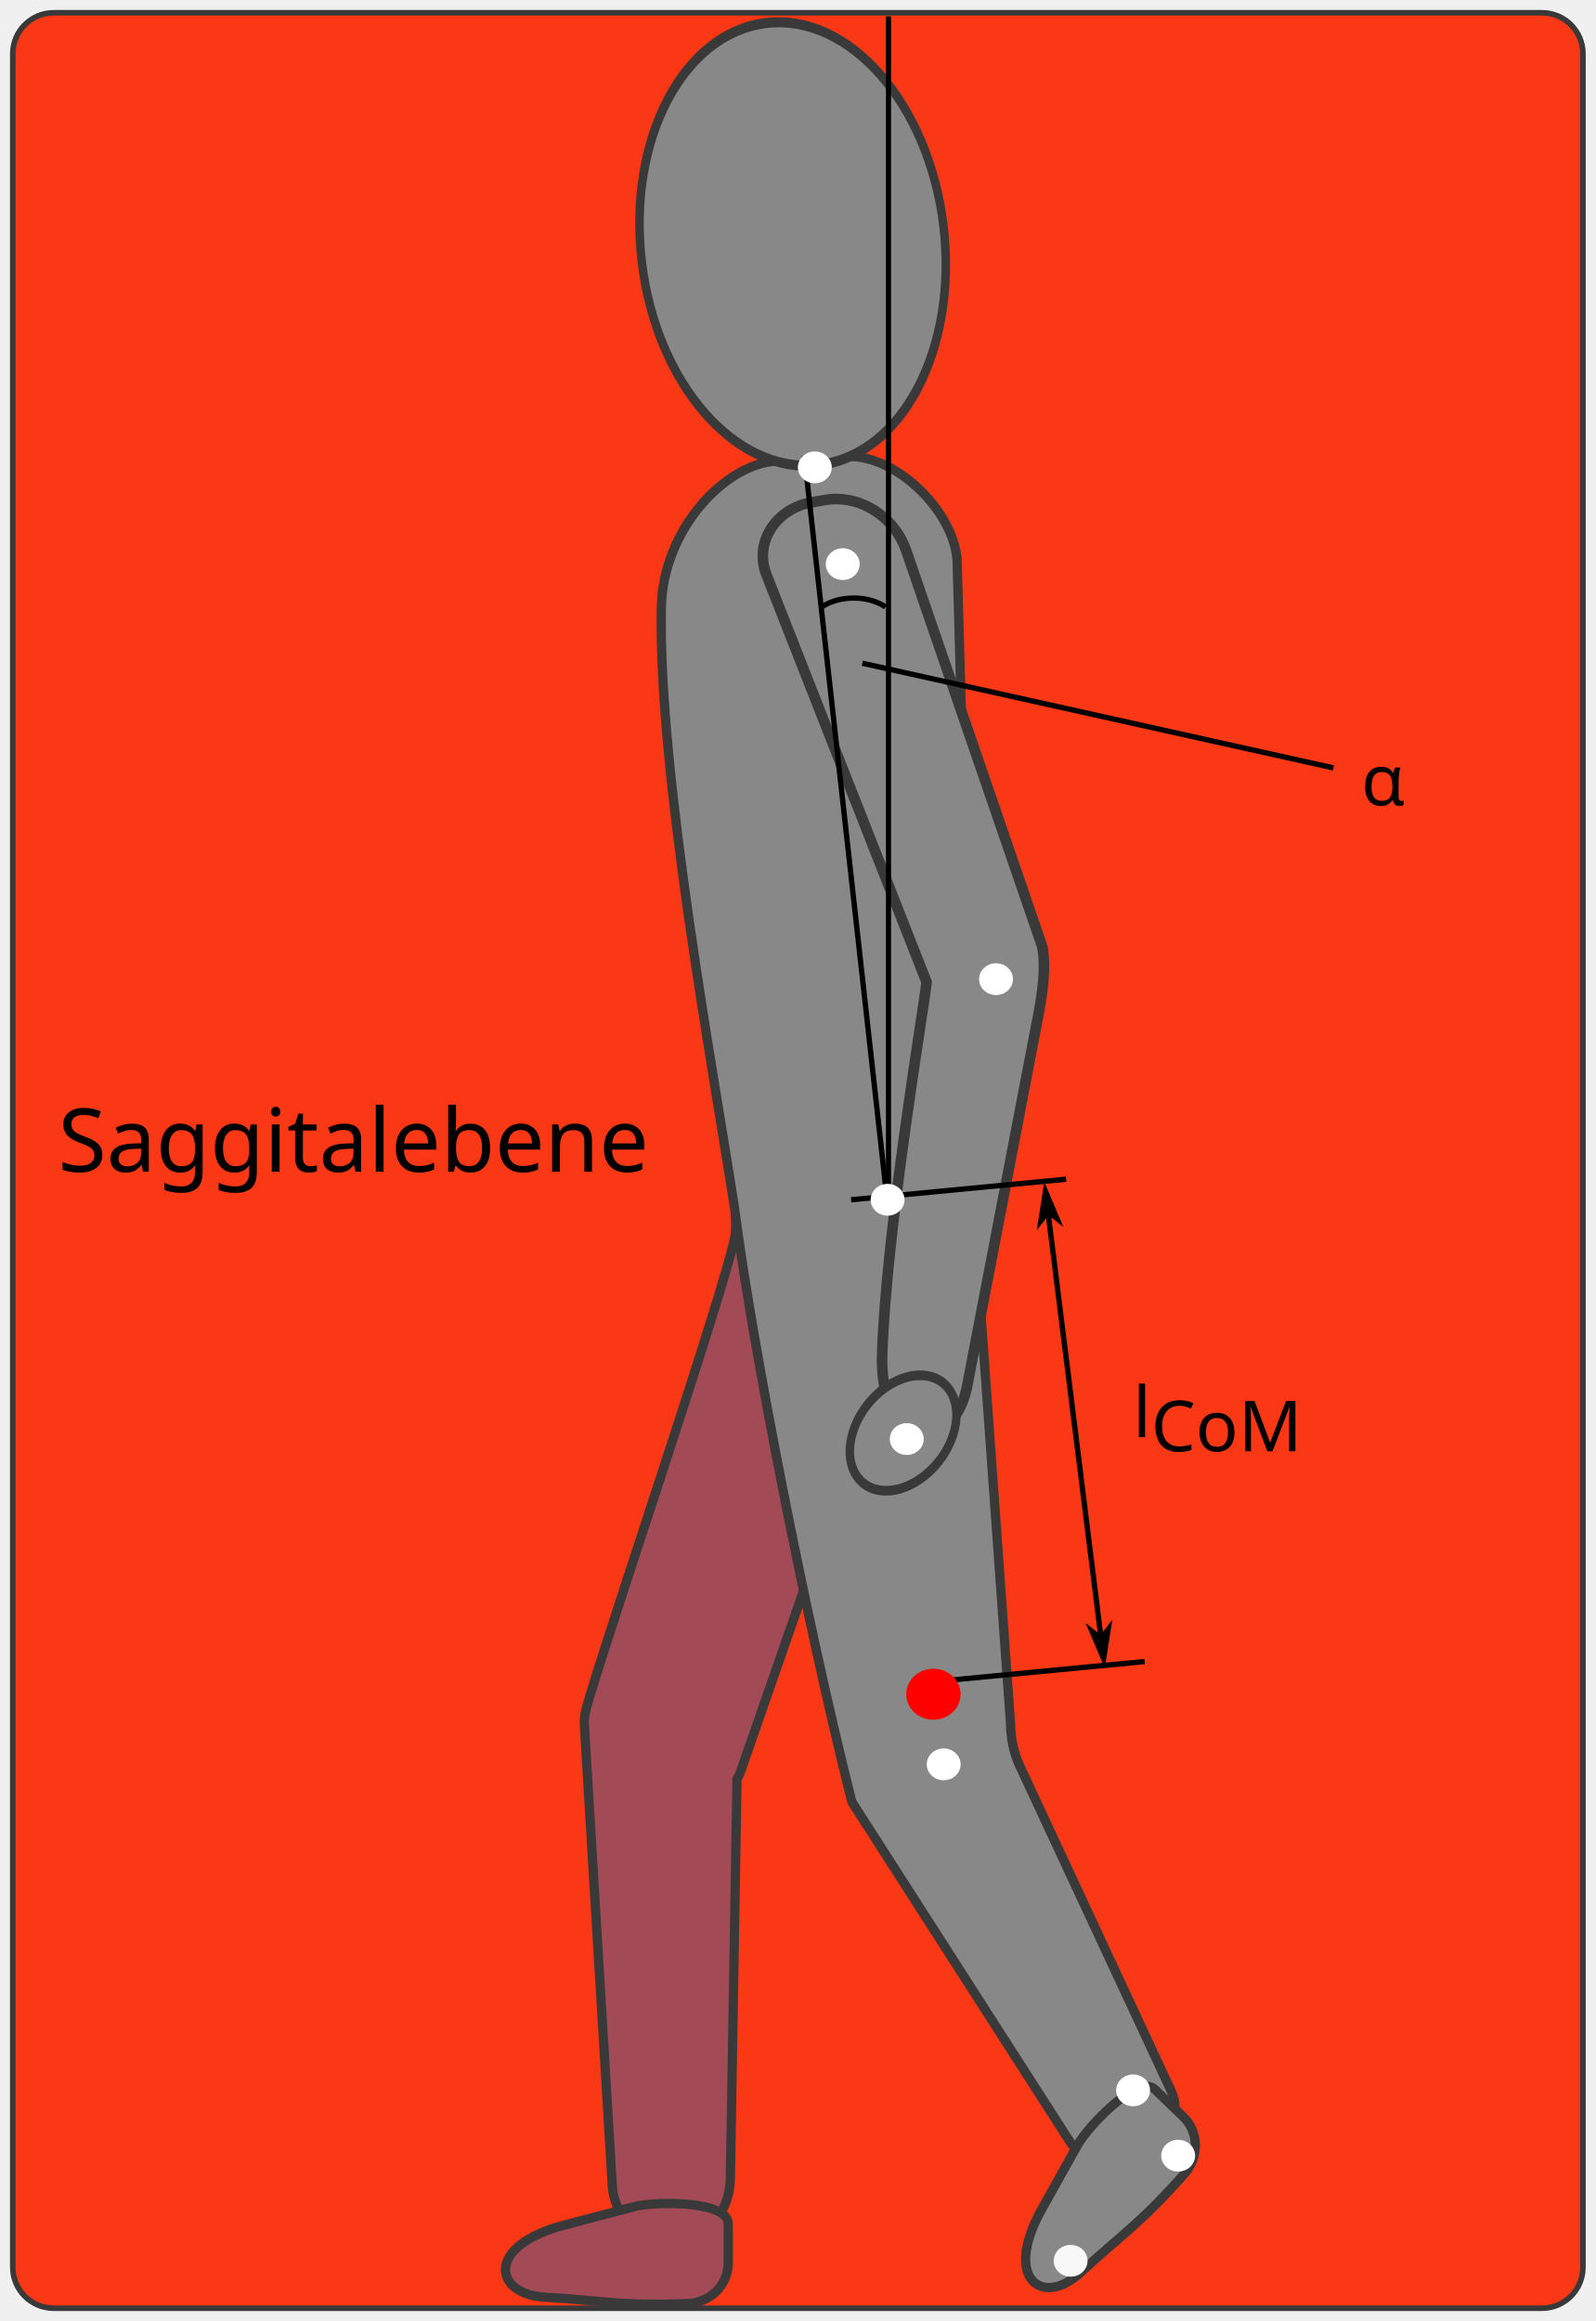
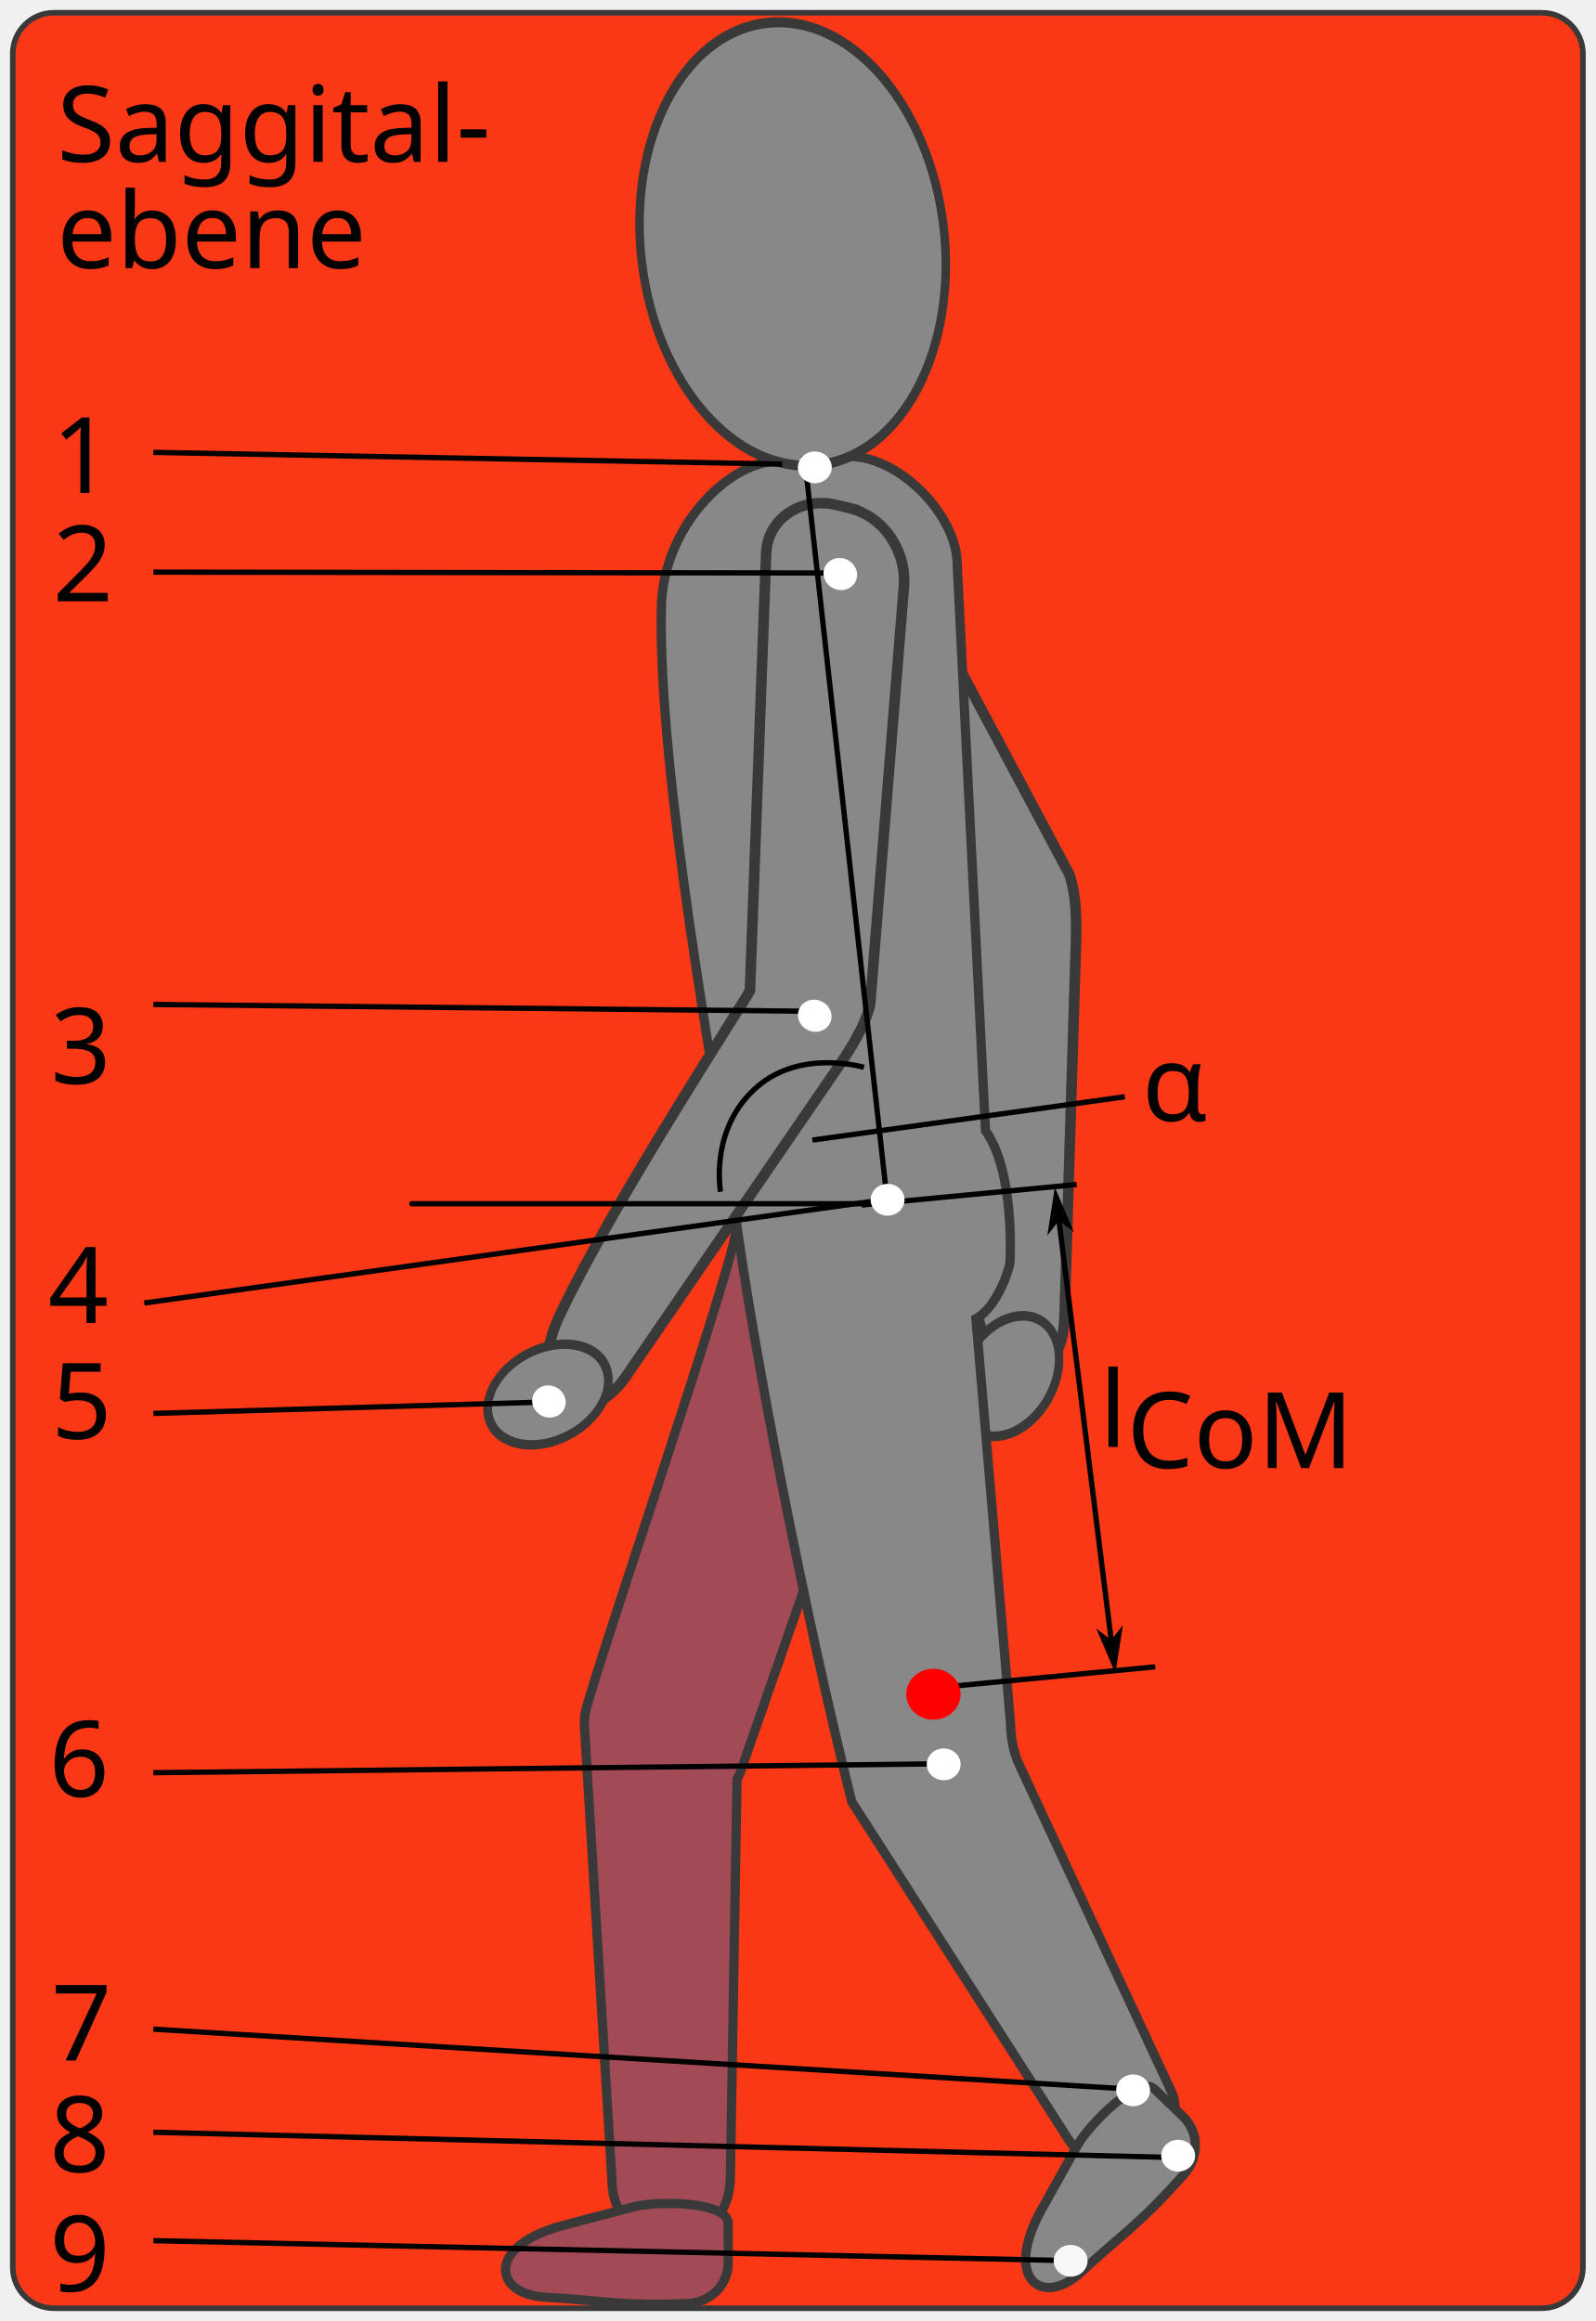
<svg xmlns="http://www.w3.org/2000/svg" xmlns:ns1="http://www.openswatchbook.org/uri/2009/osb" width="319.367mm" height="464.548mm" viewBox="0 0 1131.616 1646.036" id="svg2" version="1.1">
  <defs id="defs4">
    <marker orient="auto" refY="0" refX="0" id="Arrow1Mend" style="overflow:visible">
      <path id="path5106" d="M 0,0 5,-5 -12.5,0 5,5 Z" style="fill:#000000;fill-opacity:1;fill-rule:evenodd;stroke:#000000;stroke-width:1pt;stroke-opacity:1" transform="matrix(-0.4,0,0,-0.4,-4,0)" />
    </marker>
    <marker orient="auto" refY="0" refX="0" id="Arrow1Mstart" style="overflow:visible">
      <path id="path5103" d="M 0,0 5,-5 -12.5,0 5,5 Z" style="fill:#000000;fill-opacity:1;fill-rule:evenodd;stroke:#000000;stroke-width:1pt;stroke-opacity:1" transform="matrix(0.4,0,0,0.4,4,0)" />
    </marker>
    <marker style="overflow:visible" id="marker7049" refX="0" refY="0" orient="auto">
      <path transform="matrix(-0.4,0,0,-0.4,-4,0)" style="fill:#000000;fill-opacity:1;fill-rule:evenodd;stroke:#000000;stroke-width:1pt;stroke-opacity:1" d="M 0,0 5,-5 -12.5,0 5,5 Z" id="path7047" />
    </marker>
    <marker style="overflow:visible" id="marker7015" refX="0" refY="0" orient="auto">
      <path transform="matrix(0.4,0,0,0.4,4,0)" style="fill:#000000;fill-opacity:1;fill-rule:evenodd;stroke:#000000;stroke-width:1pt;stroke-opacity:1" d="M 0,0 5,-5 -12.5,0 5,5 Z" id="path7013" />
    </marker>
    <marker orient="auto" refY="0" refX="0" id="Arrow1Lstart" style="overflow:visible">
      <path id="path5024" d="M 0,0 5,-5 -12.5,0 5,5 Z" style="fill:#000000;fill-opacity:1;fill-rule:evenodd;stroke:#000000;stroke-width:1pt;stroke-opacity:1" transform="matrix(0.8,0,0,0.8,10,0)" />
    </marker>
    <linearGradient id="linearGradient6179" ns1:paint="gradient">
      <stop style="stop-color:#000000;stop-opacity:1;" offset="0" id="stop6181" />
      <stop style="stop-color:#000000;stop-opacity:0;" offset="1" id="stop6183" />
    </linearGradient>
    <linearGradient id="linearGradient6125" ns1:paint="solid">
      <stop style="stop-color:#ababab;stop-opacity:1;" offset="0" id="stop6127" />
    </linearGradient>
    <clipPath clipPathUnits="userSpaceOnUse" id="clipPath6197">
      <rect style="fill:none;fill-opacity:1;stroke:none;stroke-width:2;stroke-miterlimit:4;stroke-dasharray:none;stroke-dashoffset:0;stroke-opacity:1" id="rect6199" width="1903.127" height="44.447" x="-569.726" y="894.778" transform="rotate(-31.21607)" />
    </clipPath>
  </defs>
  <g id="layer5" style="display:inline" transform="translate(-174.0023,-44.35425)">
    <rect style="display:inline;fill:#fa3815;fill-opacity:1;stroke:#393939;stroke-width:3.941;stroke-miterlimit:4;stroke-dasharray:none;stroke-dashoffset:40;stroke-opacity:1" id="rect5381" width="1113.502" height="1627.922" x="-1296.561" y="53.411" ry="29.069" transform="scale(-1,1)" />
-     <rect style="fill:#fa3815;fill-opacity:1;stroke:#393939;stroke-width:3.75;stroke-miterlimit:4;stroke-dasharray:none;stroke-dashoffset:40;stroke-opacity:1" id="rect5395" width="3.75" height="5.625" x="-643.371" y="1187.274" ry="1.875" transform="scale(-1,1)" />
  </g>
  <g id="layer6" style="display:inline" transform="translate(-174.0023,-44.35425)">
    <path style="display:inline;opacity:1;fill:#a24b56;fill-opacity:1;stroke:#393939;stroke-width:6.562;stroke-miterlimit:4;stroke-dasharray:none;stroke-opacity:1" d="m 695.688,893.291 h 3e-5 c -0.177,7.929 0.253,16.968 -0.053,25.421 -4.927,34.369 -109.284,338.187 -106.857,342.404 -0.407,2.082 -0.476,4.971 -0.234,8.959 l 19.669,324.576 c 1.398,23.073 21.381,40.373 44.443,38.813 l 0.463,0.322 c 23.063,-1.56 38.428,-21.331 38.815,-44.443 l 4.708,-281.453 c 0.01,-0.585 -0.007,-1.174 -0.028,-1.765 0.979,-1.496 1.823,-3.209 2.509,-5.178 l 47.141,-135.438 z" id="path5391" />
    <path style="display:inline;opacity:1;fill:#a24b56;fill-opacity:1;stroke:#393939;stroke-width:6.562;stroke-miterlimit:4;stroke-dasharray:none;stroke-opacity:1" d="m 623.994,1609.268 c 15.501,-4.073 66.431,-3.972 66.431,12.056 v 27.773 c 0,16.028 -12.915,28.322 -28.931,28.931 -49.113,1.866 -60.375,-2.233 -101.381,-4.556 -35.738,-2.024 -42.451,-36.264 13.931,-51.079 z" id="rect4943" />
-     <text xml:space="preserve" style="font-style:normal;font-weight:normal;font-size:37.5px;line-height:23.438px;font-family:sans-serif;letter-spacing:0px;word-spacing:0px;fill:#000000;fill-opacity:1;stroke:none;stroke-width:0.938px;stroke-linecap:butt;stroke-linejoin:miter;stroke-opacity:1" x="215.186" y="875.328" id="text5401">
-       <tspan id="tspan5399" x="215.186" y="875.328" style="font-size:62.5px;stroke-width:0.938px">Saggitalebene</tspan>
-     </text>
  </g>
  <g id="layer3" style="display:inline;opacity:1" transform="translate(488.0313,-1072.862)">
-     <path style="fill:#888889;fill-opacity:1;stroke:#393939;stroke-width:6.562;stroke-miterlimit:4;stroke-dasharray:none;stroke-opacity:1" d="m 113.898,1396.589 v 10e-5 c -0.563,0.01 -1.125,0.03 -1.685,0.062 l -50.301,3.305 c -35.5,2.014 -79.648,48.109 -80.912,102.968 -2.717,117.871 38.338,337.188 51.859,426.821 12.597,97.121 50.322,290.476 83.194,420.976 l 153.523,239.297 c 9.421,14.685 28.479,25.954 43.231,15.753 l 12.764,-8.828 c 14.752,-10.201 24.601,-25.52 16.954,-41.113 L 234.87,2324.628 c -4.089,-8.691 -6.049,-18.894 -6.257,-29.26 l -23.22,-321.074 c -0.135,-1.869 -0.496,-3.652 -1.046,-5.347 -0.11,-6.008 -0.194,-11.447 -0.145,-16.003 l -13.398,-479.13 c 0.383,-35.339 -41.412,-77.845 -76.908,-77.225 z" id="rect4918" />
-     <path style="fill:#888889;fill-opacity:1;stroke:#393939;stroke-width:7.502;stroke-miterlimit:4;stroke-dasharray:none;stroke-opacity:1" d="m 106.199,1426.775 c -3.062,-0.074 -6.156,0.148 -9.254,0.692 l -9.509,1.67 c -24.786,4.354 -41.096,28.008 -31.89,51.429 l 113.535,288.827 c -1.215,13.685 -28.797,176.318 -31.536,264.39 -0.696,22.375 4.923,39.402 17.122,64.936 16.611,-3.535 37.521,-13.391 43.266,-43.345 l 50.425,-262.917 c 2.676,-14.319 5.546,-32.352 2.836,-47.952 l -96.66,-281.327 c -7.155,-20.825 -26.906,-35.881 -48.336,-36.403 z" id="rect4921" />
+     <path id="path4550" d="m 76.828,1402.03 c -3.035,0.411 -6.055,1.119 -9.028,2.147 l -9.125,3.153 c -23.786,8.219 -36.15,34.154 -23.355,55.825 l 157.783,267.237 c 0.964,13.705 -0.551,178.654 10.673,266.05 2.851,22.203 11.093,38.128 27.176,61.411 15.843,-6.118 34.931,-19.156 35.867,-49.642 l 8.211,-267.583 c 0.378,-14.562 0.36,-32.822 -4.783,-47.797 L 130.313,1430.331 c -10.358,-19.431 -32.241,-31.175 -53.485,-28.301 z" style="fill:#888889;fill-opacity:1;stroke:#393939;stroke-width:7.502;stroke-miterlimit:4;stroke-dasharray:none;stroke-opacity:1" />
+     <ellipse transform="matrix(-0.7029255,-0.7112635,-0.6072583,0.7945045,0,0)" ry="44.94" rx="32.977" cy="1290.891" cx="-1438.478" id="ellipse4552" style="fill:#888889;fill-opacity:1;stroke:#393939;stroke-width:6.442;stroke-miterlimit:4;stroke-dasharray:none;stroke-opacity:1" />
+     <path style="fill:#888889;fill-opacity:1;stroke:#393939;stroke-width:6.562;stroke-miterlimit:4;stroke-dasharray:none;stroke-opacity:1" d="m 113.898,1396.589 v 10e-5 c -0.563,0.01 -1.125,0.03 -1.685,0.062 l -50.301,3.305 c -35.5,2.014 -79.648,48.109 -80.912,102.968 -2.717,117.871 38.338,337.188 51.859,426.821 12.597,97.121 50.322,290.476 83.194,420.976 l 153.523,239.297 c 9.421,14.685 28.479,25.954 43.231,15.753 l 12.764,-8.828 c 14.752,-10.201 24.601,-25.52 16.954,-41.113 L 234.87,2324.628 c -4.089,-8.691 -6.049,-18.894 -6.257,-29.26 l -24.545,-287.265 c 16.141,-8.708 24.695,-38.786 24.145,-40.481 0.342,-6.347 2.695,-64.99 -17.38,-92.901 l -20.027,-400.906 c 0.383,-35.339 -41.412,-77.845 -76.908,-77.225 z" id="rect4918" />
+     <path style="fill:#888889;fill-opacity:1;stroke:#393939;stroke-width:7.502;stroke-miterlimit:4;stroke-dasharray:none;stroke-opacity:1" d="m 123.239,1436.306 c -2.776,-1.293 -5.701,-2.327 -8.758,-3.068 l -9.383,-2.274 c -24.458,-5.927 -48.869,9.226 -49.803,34.374 l -11.507,310.127 c -6.589,12.056 -96.936,150.069 -134.684,229.688 -9.59,20.227 -11.253,38.081 -10.289,66.363 16.638,3.406 39.745,2.74 56.994,-22.414 L 107.216,1828.321 c 8.182,-12.053 18.027,-27.431 21.785,-42.812 l 23.972,-296.502 c 1.775,-21.948 -10.302,-43.649 -29.734,-52.702 z" id="rect4921" />
    <path id="path5045" d="m 276.164,2594.108 c 7.82,-13.99 43.224,-50.601 54.768,-39.482 l 20.003,19.267 c 11.544,11.119 11.439,28.949 0.767,40.907 -32.727,36.668 -43.493,41.935 -73.612,69.858 -26.25,24.336 -55.568,5.417 -27.125,-45.468 z" style="fill:#888889;fill-opacity:1;stroke:#393939;stroke-width:6.562;stroke-miterlimit:4;stroke-dasharray:none;stroke-opacity:1" />
    <g id="g4949" transform="matrix(0.1273856,1.061933,0.8929611,-0.1071164,-2287.701,246.4376)" style="fill:#888889;fill-opacity:1;stroke:#393939;stroke-width:6.691;stroke-miterlimit:4;stroke-dasharray:none;stroke-opacity:1">
      <ellipse ry="119.781" rx="147.58" cy="2475.015" cx="1190.83" id="path4928" style="fill:#888889;fill-opacity:1;stroke:#393939;stroke-width:6.691;stroke-miterlimit:4;stroke-dasharray:none;stroke-opacity:1" />
    </g>
-     <ellipse style="fill:#888889;fill-opacity:1;stroke:#393939;stroke-width:6.442;stroke-miterlimit:4;stroke-dasharray:none;stroke-opacity:1" id="path5075" cx="-1635.843" cy="1101.613" rx="32.977" ry="44.94" transform="matrix(-0.581596,-0.8134778,-0.7252643,0.6884705,0,0)" />
+     <ellipse style="fill:#888889;fill-opacity:1;stroke:#393939;stroke-width:6.442;stroke-miterlimit:4;stroke-dasharray:none;stroke-opacity:1" id="path5075" cx="-1923.023" cy="530.256" rx="32.977" ry="44.94" transform="matrix(-0.2075472,-0.978225,-0.9401399,0.3407888,0,0)" />
+     <path style="fill:none;stroke:#000000;stroke-width:3.75;stroke-linecap:butt;stroke-linejoin:miter;stroke-opacity:1;stroke-miterlimit:4;stroke-dasharray:none" d="m 140.061,1926.537 c -339.814,0 -336.593,0 -336.593,0" id="path68111" />
  </g>
  <g id="layer4" style="display:inline" transform="translate(-174.0023,-44.35425)">
-     <path style="display:inline;fill:none;stroke:#000000;stroke-width:3.75;stroke-linecap:butt;stroke-linejoin:miter;stroke-miterlimit:4;stroke-dasharray:none;stroke-opacity:1" d="M 833.258,1237.278 985.728,1222.694" id="path5088" />
-     <path id="path5090" d="m 777.573,895.215 152.47,-14.584" style="display:inline;fill:none;stroke:#000000;stroke-width:3.75;stroke-linecap:butt;stroke-linejoin:miter;stroke-miterlimit:4;stroke-dasharray:none;stroke-opacity:1" />
-     <path style="display:inline;fill:none;stroke:#000000;stroke-width:3.75;stroke-linecap:butt;stroke-linejoin:miter;stroke-miterlimit:4;stroke-dasharray:none;stroke-opacity:1;marker-start:url(#Arrow1Mstart);marker-end:url(#Arrow1Mend)" d="M 915.459,889.912 956.56,1220.042" id="path5092" />
-     <text xml:space="preserve" style="font-style:normal;font-weight:normal;font-size:37.5px;line-height:23.438px;font-family:sans-serif;letter-spacing:0px;word-spacing:0px;fill:#000000;fill-opacity:1;stroke:none;stroke-width:0.938px;stroke-linecap:butt;stroke-linejoin:miter;stroke-opacity:1" x="977.386" y="1063.595" id="text5365">
-       <tspan id="tspan5363" x="977.386" y="1063.595" style="font-size:50px;stroke-width:0.938px">l<tspan style="font-size:50px;baseline-shift:sub" id="tspan5367">CoM</tspan>
+     <path style="display:inline;fill:none;stroke:#000000;stroke-width:3.75;stroke-linecap:butt;stroke-linejoin:miter;stroke-miterlimit:4;stroke-dasharray:none;stroke-opacity:1" d="M 840.758,1241.028 993.228,1226.444" id="path5088" />
+     <path id="path5090" d="m 785.073,898.965 152.47,-14.584" style="display:inline;fill:none;stroke:#000000;stroke-width:3.75;stroke-linecap:butt;stroke-linejoin:miter;stroke-miterlimit:4;stroke-dasharray:none;stroke-opacity:1" />
+     <path style="display:inline;fill:none;stroke:#000000;stroke-width:3.75;stroke-linecap:butt;stroke-linejoin:miter;stroke-miterlimit:4;stroke-dasharray:none;stroke-opacity:1;marker-start:url(#Arrow1Mstart);marker-end:url(#Arrow1Mend)" d="M 922.959,893.662 964.06,1223.792" id="path5092" />
+     <text xml:space="preserve" style="font-style:normal;font-weight:normal;font-size:37.5px;line-height:23.438px;font-family:sans-serif;letter-spacing:0px;word-spacing:0px;fill:#000000;fill-opacity:1;stroke:none;stroke-width:0.938px;stroke-linecap:butt;stroke-linejoin:miter;stroke-opacity:1" x="953.707" y="1070.491" id="text5365">
+       <tspan id="tspan5363" x="953.707" y="1070.491" style="font-size:75px;stroke-width:0.938px">l<tspan style="font-size:75px;baseline-shift:sub" id="tspan5367">CoM</tspan>
      </tspan>
    </text>
    <path style="fill:none;stroke:#000000;stroke-width:3.75;stroke-linecap:butt;stroke-linejoin:miter;stroke-miterlimit:4;stroke-dasharray:none;stroke-dashoffset:0;stroke-opacity:1" d="M 802.759,892.356 744.433,367.744" id="path5369" />
-     <path style="fill:none;stroke:#000000;stroke-width:3.614;stroke-linecap:butt;stroke-linejoin:miter;stroke-miterlimit:4;stroke-dasharray:none;stroke-dashoffset:37.5;stroke-opacity:1" d="M 804.09,888.586 V 55.968" id="path5371" />
-     <path style="fill:none;stroke:#000000;stroke-width:3.75;stroke-linecap:butt;stroke-linejoin:miter;stroke-miterlimit:4;stroke-dasharray:none;stroke-opacity:1" d="m 785.528,514.703 334.108,74.246" id="path5373" />
-     <path style="fill:none;stroke:#000000;stroke-width:3.75;stroke-linecap:butt;stroke-linejoin:miter;stroke-miterlimit:4;stroke-dasharray:none;stroke-opacity:1" d="m 802.039,474.859 c 0,0 -7.912,-6.137 -21.563,-6.356 -15.16,-0.243 -23.206,6.085 -23.206,6.085" id="path5375" />
-     <text xml:space="preserve" style="font-style:normal;font-weight:normal;font-size:37.5px;line-height:23.438px;font-family:sans-serif;letter-spacing:0px;word-spacing:0px;fill:#000000;fill-opacity:1;stroke:none;stroke-width:0.938px;stroke-linecap:butt;stroke-linejoin:miter;stroke-opacity:1" x="1139.344" y="615.466" id="text5379">
-       <tspan id="tspan5377" x="1139.344" y="615.466" style="font-size:50px;stroke-width:0.938px">α</tspan>
+     <path style="fill:none;stroke:#000000;stroke-width:3.75;stroke-linecap:butt;stroke-linejoin:miter;stroke-miterlimit:4;stroke-dasharray:none;stroke-opacity:1" d="m 750.098,852.906 221.608,-30.754" id="path5373" />
+     <path style="fill:none;stroke:#000000;stroke-width:3.75;stroke-linecap:butt;stroke-linejoin:miter;stroke-miterlimit:4;stroke-dasharray:none;stroke-opacity:1" d="m 786.693,801.312 c 0,0 -44.015,-13.194 -75.3,13.404 -34.745,29.54 -26.416,74.835 -26.416,74.835" id="path5375" />
+     <text xml:space="preserve" style="font-style:normal;font-weight:normal;font-size:37.5px;line-height:23.438px;font-family:sans-serif;letter-spacing:0px;word-spacing:0px;fill:#000000;fill-opacity:1;stroke:none;stroke-width:0.938px;stroke-linecap:butt;stroke-linejoin:miter;stroke-opacity:1" x="983.913" y="839.294" id="text5379">
+       <tspan id="tspan5377" x="983.913" y="839.294" style="font-size:75px;stroke-width:0.938px">α</tspan>
    </text>
+     <text xml:space="preserve" style="font-style:normal;font-weight:normal;font-size:37.5px;line-height:65.625px;font-family:sans-serif;letter-spacing:0px;word-spacing:0px;display:inline;fill:#000000;fill-opacity:1;stroke:none;stroke-width:0.938px;stroke-linecap:butt;stroke-linejoin:miter;stroke-opacity:1" x="214.357" y="159.133" id="text5401">
+       <tspan id="tspan5399" x="214.357" y="159.133" style="font-size:75px;line-height:65.625px;stroke-width:0.938px">Saggital-</tspan>
+       <tspan x="214.357" y="234.5" style="font-size:75px;line-height:65.625px;stroke-width:0.938px" id="tspan4626">ebene</tspan>
+     </text>
+     <text xml:space="preserve" style="font-style:normal;font-weight:normal;font-size:75px;line-height:23.438px;font-family:sans-serif;letter-spacing:0px;word-spacing:0px;display:inline;fill:#000000;fill-opacity:1;stroke:none;stroke-width:0.938px;stroke-linecap:butt;stroke-linejoin:miter;stroke-opacity:1" x="211.415" y="470.804" id="text4566">
+       <tspan id="tspan4564" x="211.415" y="470.804" style="stroke-width:0.938px">2</tspan>
+     </text>
+     <text xml:space="preserve" style="font-style:normal;font-weight:normal;font-size:75px;line-height:23.438px;font-family:sans-serif;letter-spacing:0px;word-spacing:0px;display:inline;fill:#000000;fill-opacity:1;stroke:none;stroke-width:0.938px;stroke-linecap:butt;stroke-linejoin:miter;stroke-opacity:1" x="209.913" y="812.916" id="text4570">
+       <tspan id="tspan4568" x="209.913" y="812.916" style="stroke-width:0.938px">3</tspan>
+     </text>
+     <text xml:space="preserve" style="font-style:normal;font-weight:normal;font-size:75px;line-height:23.438px;font-family:sans-serif;letter-spacing:0px;word-spacing:0px;display:inline;fill:#000000;fill-opacity:1;stroke:none;stroke-width:0.938px;stroke-linecap:butt;stroke-linejoin:miter;stroke-opacity:1" x="208.119" y="982.593" id="text4574">
+       <tspan id="tspan4572" x="208.119" y="982.593" style="stroke-width:0.938px">4</tspan>
+     </text>
+     <text xml:space="preserve" style="font-style:normal;font-weight:normal;font-size:75px;line-height:23.438px;font-family:sans-serif;letter-spacing:0px;word-spacing:0px;display:inline;fill:#000000;fill-opacity:1;stroke:none;stroke-width:0.938px;stroke-linecap:butt;stroke-linejoin:miter;stroke-opacity:1" x="210.463" y="1064.724" id="text4578">
+       <tspan id="tspan4576" x="210.463" y="1064.724" style="stroke-width:0.938px">5</tspan>
+     </text>
+     <text xml:space="preserve" style="font-style:normal;font-weight:normal;font-size:75px;line-height:23.438px;font-family:sans-serif;letter-spacing:0px;word-spacing:0px;display:inline;fill:#000000;fill-opacity:1;stroke:none;stroke-width:0.938px;stroke-linecap:butt;stroke-linejoin:miter;stroke-opacity:1" x="208.631" y="1318.541" id="text4582">
+       <tspan id="tspan4580" x="208.631" y="1318.541" style="stroke-width:0.938px">6</tspan>
+     </text>
+     <text xml:space="preserve" style="font-style:normal;font-weight:normal;font-size:75px;line-height:23.438px;font-family:sans-serif;letter-spacing:0px;word-spacing:0px;display:inline;fill:#000000;fill-opacity:1;stroke:none;stroke-width:0.938px;stroke-linecap:butt;stroke-linejoin:miter;stroke-opacity:1" x="210.316" y="1505.687" id="text4586">
+       <tspan id="tspan4584" x="210.316" y="1505.687" style="stroke-width:0.938px">7</tspan>
+     </text>
+     <text xml:space="preserve" style="font-style:normal;font-weight:normal;font-size:75px;line-height:23.438px;font-family:sans-serif;letter-spacing:0px;word-spacing:0px;display:inline;fill:#000000;fill-opacity:1;stroke:none;stroke-width:0.938px;stroke-linecap:butt;stroke-linejoin:miter;stroke-opacity:1" x="209.034" y="1584.731" id="text4590">
+       <tspan id="tspan4588" x="209.034" y="1584.731" style="stroke-width:0.938px">8</tspan>
+     </text>
+     <text xml:space="preserve" style="font-style:normal;font-weight:normal;font-size:75px;line-height:23.438px;font-family:sans-serif;letter-spacing:0px;word-spacing:0px;display:inline;fill:#000000;fill-opacity:1;stroke:none;stroke-width:0.938px;stroke-linecap:butt;stroke-linejoin:miter;stroke-opacity:1" x="209.181" y="1669.338" id="text4594">
+       <tspan id="tspan4592" x="209.181" y="1669.338" style="stroke-width:0.938px">9</tspan>
+     </text>
+     <text xml:space="preserve" style="font-style:normal;font-weight:normal;font-size:100px;line-height:23.438px;font-family:sans-serif;letter-spacing:0px;word-spacing:0px;display:inline;fill:#000000;fill-opacity:1;stroke:none;stroke-width:0.938px;stroke-linecap:butt;stroke-linejoin:miter;stroke-opacity:1" x="210.829" y="393.98" id="text4554">
+       <tspan id="tspan4552" x="210.829" y="393.98" style="font-size:75px;stroke-width:0.938px">1</tspan>
+     </text>
+     <path id="path4614" d="m 728.754,373.513 -445.995,-8.337" style="fill:none;stroke:#000000;stroke-width:3.75;stroke-linecap:butt;stroke-linejoin:miter;stroke-miterlimit:4;stroke-dasharray:none;stroke-opacity:1" />
+     <path style="fill:none;stroke:#000000;stroke-width:3.75;stroke-linecap:butt;stroke-linejoin:miter;stroke-miterlimit:4;stroke-dasharray:none;stroke-opacity:1" d="M 774.056,450.752 282.759,450.112" id="path4616" />
+     <path id="path4618" d="M 743.36,761.492 282.759,756.709" style="fill:none;stroke:#000000;stroke-width:3.75;stroke-linecap:butt;stroke-linejoin:miter;stroke-miterlimit:4;stroke-dasharray:none;stroke-opacity:1" />
+     <path style="fill:none;stroke:#000000;stroke-width:3.75;stroke-linecap:butt;stroke-linejoin:miter;stroke-miterlimit:4;stroke-dasharray:none;stroke-opacity:1" d="M 810.089,893.878 276.317,968.446" id="path4620" />
+     <path id="path4622" d="m 566.448,1038.497 -283.689,8.236" style="fill:none;stroke:#000000;stroke-width:3.75;stroke-linecap:butt;stroke-linejoin:miter;stroke-miterlimit:4;stroke-dasharray:none;stroke-opacity:1" />
+     <path style="fill:none;stroke:#000000;stroke-width:3.75;stroke-linecap:butt;stroke-linejoin:miter;stroke-miterlimit:4;stroke-dasharray:none;stroke-opacity:1" d="m 845.823,1295.179 -563.064,6.361" id="path4624" />
+     <path id="path4628" d="m 973.323,1525.804 -690.564,-42.389" style="fill:none;stroke:#000000;stroke-width:3.75;stroke-linecap:butt;stroke-linejoin:miter;stroke-miterlimit:4;stroke-dasharray:none;stroke-opacity:1" />
+     <path style="fill:none;stroke:#000000;stroke-width:3.75;stroke-linecap:butt;stroke-linejoin:miter;stroke-miterlimit:4;stroke-dasharray:none;stroke-opacity:1" d="m 1010.823,1574.554 -728.064,-18.014" id="path4630" />
+     <path id="path4632" d="m 935.823,1647.679 -653.064,-14.264" style="fill:none;stroke:#000000;stroke-width:3.75;stroke-linecap:butt;stroke-linejoin:miter;stroke-miterlimit:4;stroke-dasharray:none;stroke-opacity:1" />
  </g>
-   <text id="text6401" y="2895.225" x="133.513" style="font-style:normal;font-weight:normal;font-size:35px;line-height:43.75px;font-family:Sans;letter-spacing:0px;word-spacing:0px;fill:#000000;fill-opacity:1;stroke:none;stroke-width:1px;stroke-linecap:butt;stroke-linejoin:miter;stroke-opacity:1" xml:space="preserve" transform="rotate(-2.287879)">
-     <tspan style="font-style:normal;font-variant:normal;font-weight:300;font-stretch:normal;font-size:87.5px;line-height:43.75px;font-family:'.Aqua Kana';-inkscape-font-specification:'.Aqua Kana Light'" y="2895.225" x="133.513" id="tspan6403">Kamera</tspan>
-   </text>
  <text xml:space="preserve" style="font-style:normal;font-weight:normal;font-size:35px;line-height:125%;font-family:Sans;letter-spacing:0px;word-spacing:0px;fill:#000000;fill-opacity:1;stroke:none;stroke-width:1px;stroke-linecap:butt;stroke-linejoin:miter;stroke-opacity:1" x="-225.134" y="341.404" id="text4264">
    <tspan id="tspan4266" x="-225.134" y="372.371" />
  </text>
  <g id="layer2" style="display:inline" transform="translate(-174.0023,-44.35425)">
    <ellipse style="display:inline;opacity:1;fill:#ffffff;fill-opacity:1;stroke:none;stroke-width:3.235;stroke-miterlimit:4;stroke-dasharray:none;stroke-opacity:1" id="path5057" cx="-843.225" cy="-1295.614" rx="12.011" ry="11.271" transform="scale(-1)" />
    <ellipse ry="11.271" rx="12.011" cy="-1526.818" cx="-977.549" id="ellipse5059" style="display:inline;opacity:1;fill:#ffffff;fill-opacity:1;stroke:none;stroke-width:3.235;stroke-miterlimit:4;stroke-dasharray:none;stroke-opacity:1" transform="scale(-1)" />
    <ellipse style="display:inline;opacity:1;fill:#ffffff;fill-opacity:1;stroke:none;stroke-width:3.235;stroke-miterlimit:4;stroke-dasharray:none;stroke-opacity:1" id="ellipse5061" cx="-1009.502" cy="-1573.127" rx="12.011" ry="11.271" transform="scale(-1)" />
    <ellipse ry="11.271" rx="12.011" cy="-1647.695" cx="-933.248" id="ellipse5063" style="display:inline;opacity:1;fill:#f9f8f9;fill-opacity:1;stroke:none;stroke-width:3.235;stroke-miterlimit:4;stroke-dasharray:none;stroke-opacity:1" transform="scale(-1)" />
    <ellipse style="display:inline;opacity:1;fill:#ffffff;fill-opacity:1;stroke:none;stroke-width:3.235;stroke-miterlimit:4;stroke-dasharray:none;stroke-opacity:1" id="ellipse5065" cx="-803.45" cy="-895.215" rx="12.011" ry="11.271" transform="scale(-1)" />
-     <ellipse ry="11.271" rx="12.011" cy="-738.767" cx="-880.348" id="ellipse5067" style="display:inline;opacity:1;fill:#ffffff;fill-opacity:1;stroke:none;stroke-width:3.235;stroke-miterlimit:4;stroke-dasharray:none;stroke-opacity:1" transform="scale(-1)" />
-     <ellipse ry="11.271" rx="12.011" cy="-444.434" cx="-771.63" id="ellipse5071" style="display:inline;opacity:1;fill:#ffffff;fill-opacity:1;stroke:none;stroke-width:3.235;stroke-miterlimit:4;stroke-dasharray:none;stroke-opacity:1" transform="scale(-1)" />
+     <ellipse ry="11.271" rx="12.011" cy="-400.051" cx="-994.955" id="ellipse5067" style="display:inline;opacity:1;fill:#ffffff;fill-opacity:1;stroke:none;stroke-width:3.235;stroke-miterlimit:4;stroke-dasharray:none;stroke-opacity:1" transform="rotate(-156.4158)" />
+     <ellipse ry="11.271" rx="12.011" cy="-105.718" cx="-886.238" id="ellipse5071" style="display:inline;opacity:1;fill:#ffffff;fill-opacity:1;stroke:none;stroke-width:3.235;stroke-miterlimit:4;stroke-dasharray:none;stroke-opacity:1" transform="rotate(-156.4158)" />
    <ellipse style="display:inline;opacity:1;fill:#ffffff;fill-opacity:1;stroke:none;stroke-width:3.235;stroke-miterlimit:4;stroke-dasharray:none;stroke-opacity:1" id="ellipse5073" cx="-751.837" cy="-375.813" rx="12.011" ry="11.271" transform="scale(-1)" />
-     <ellipse style="display:inline;opacity:1;fill:#ffffff;fill-opacity:1;stroke:none;stroke-width:3.235;stroke-miterlimit:4;stroke-dasharray:none;stroke-opacity:1" id="ellipse5069" cx="-817.03" cy="-1064.92" rx="12.011" ry="11.271" transform="scale(-1)" />
+     <ellipse style="display:inline;opacity:1;fill:#ffffff;fill-opacity:1;stroke:none;stroke-width:3.235;stroke-miterlimit:4;stroke-dasharray:none;stroke-opacity:1" id="ellipse5069" cx="-931.637" cy="-726.204" rx="12.011" ry="11.271" transform="rotate(-156.4158)" />
    <ellipse ry="18.081" rx="19.269" cy="-1245.895" cx="-835.933" id="ellipse5086" style="display:inline;opacity:1;fill:#ff0000;fill-opacity:1;stroke:none;stroke-width:5.189;stroke-miterlimit:4;stroke-dasharray:none;stroke-opacity:1" transform="scale(-1)" />
  </g>
</svg>
